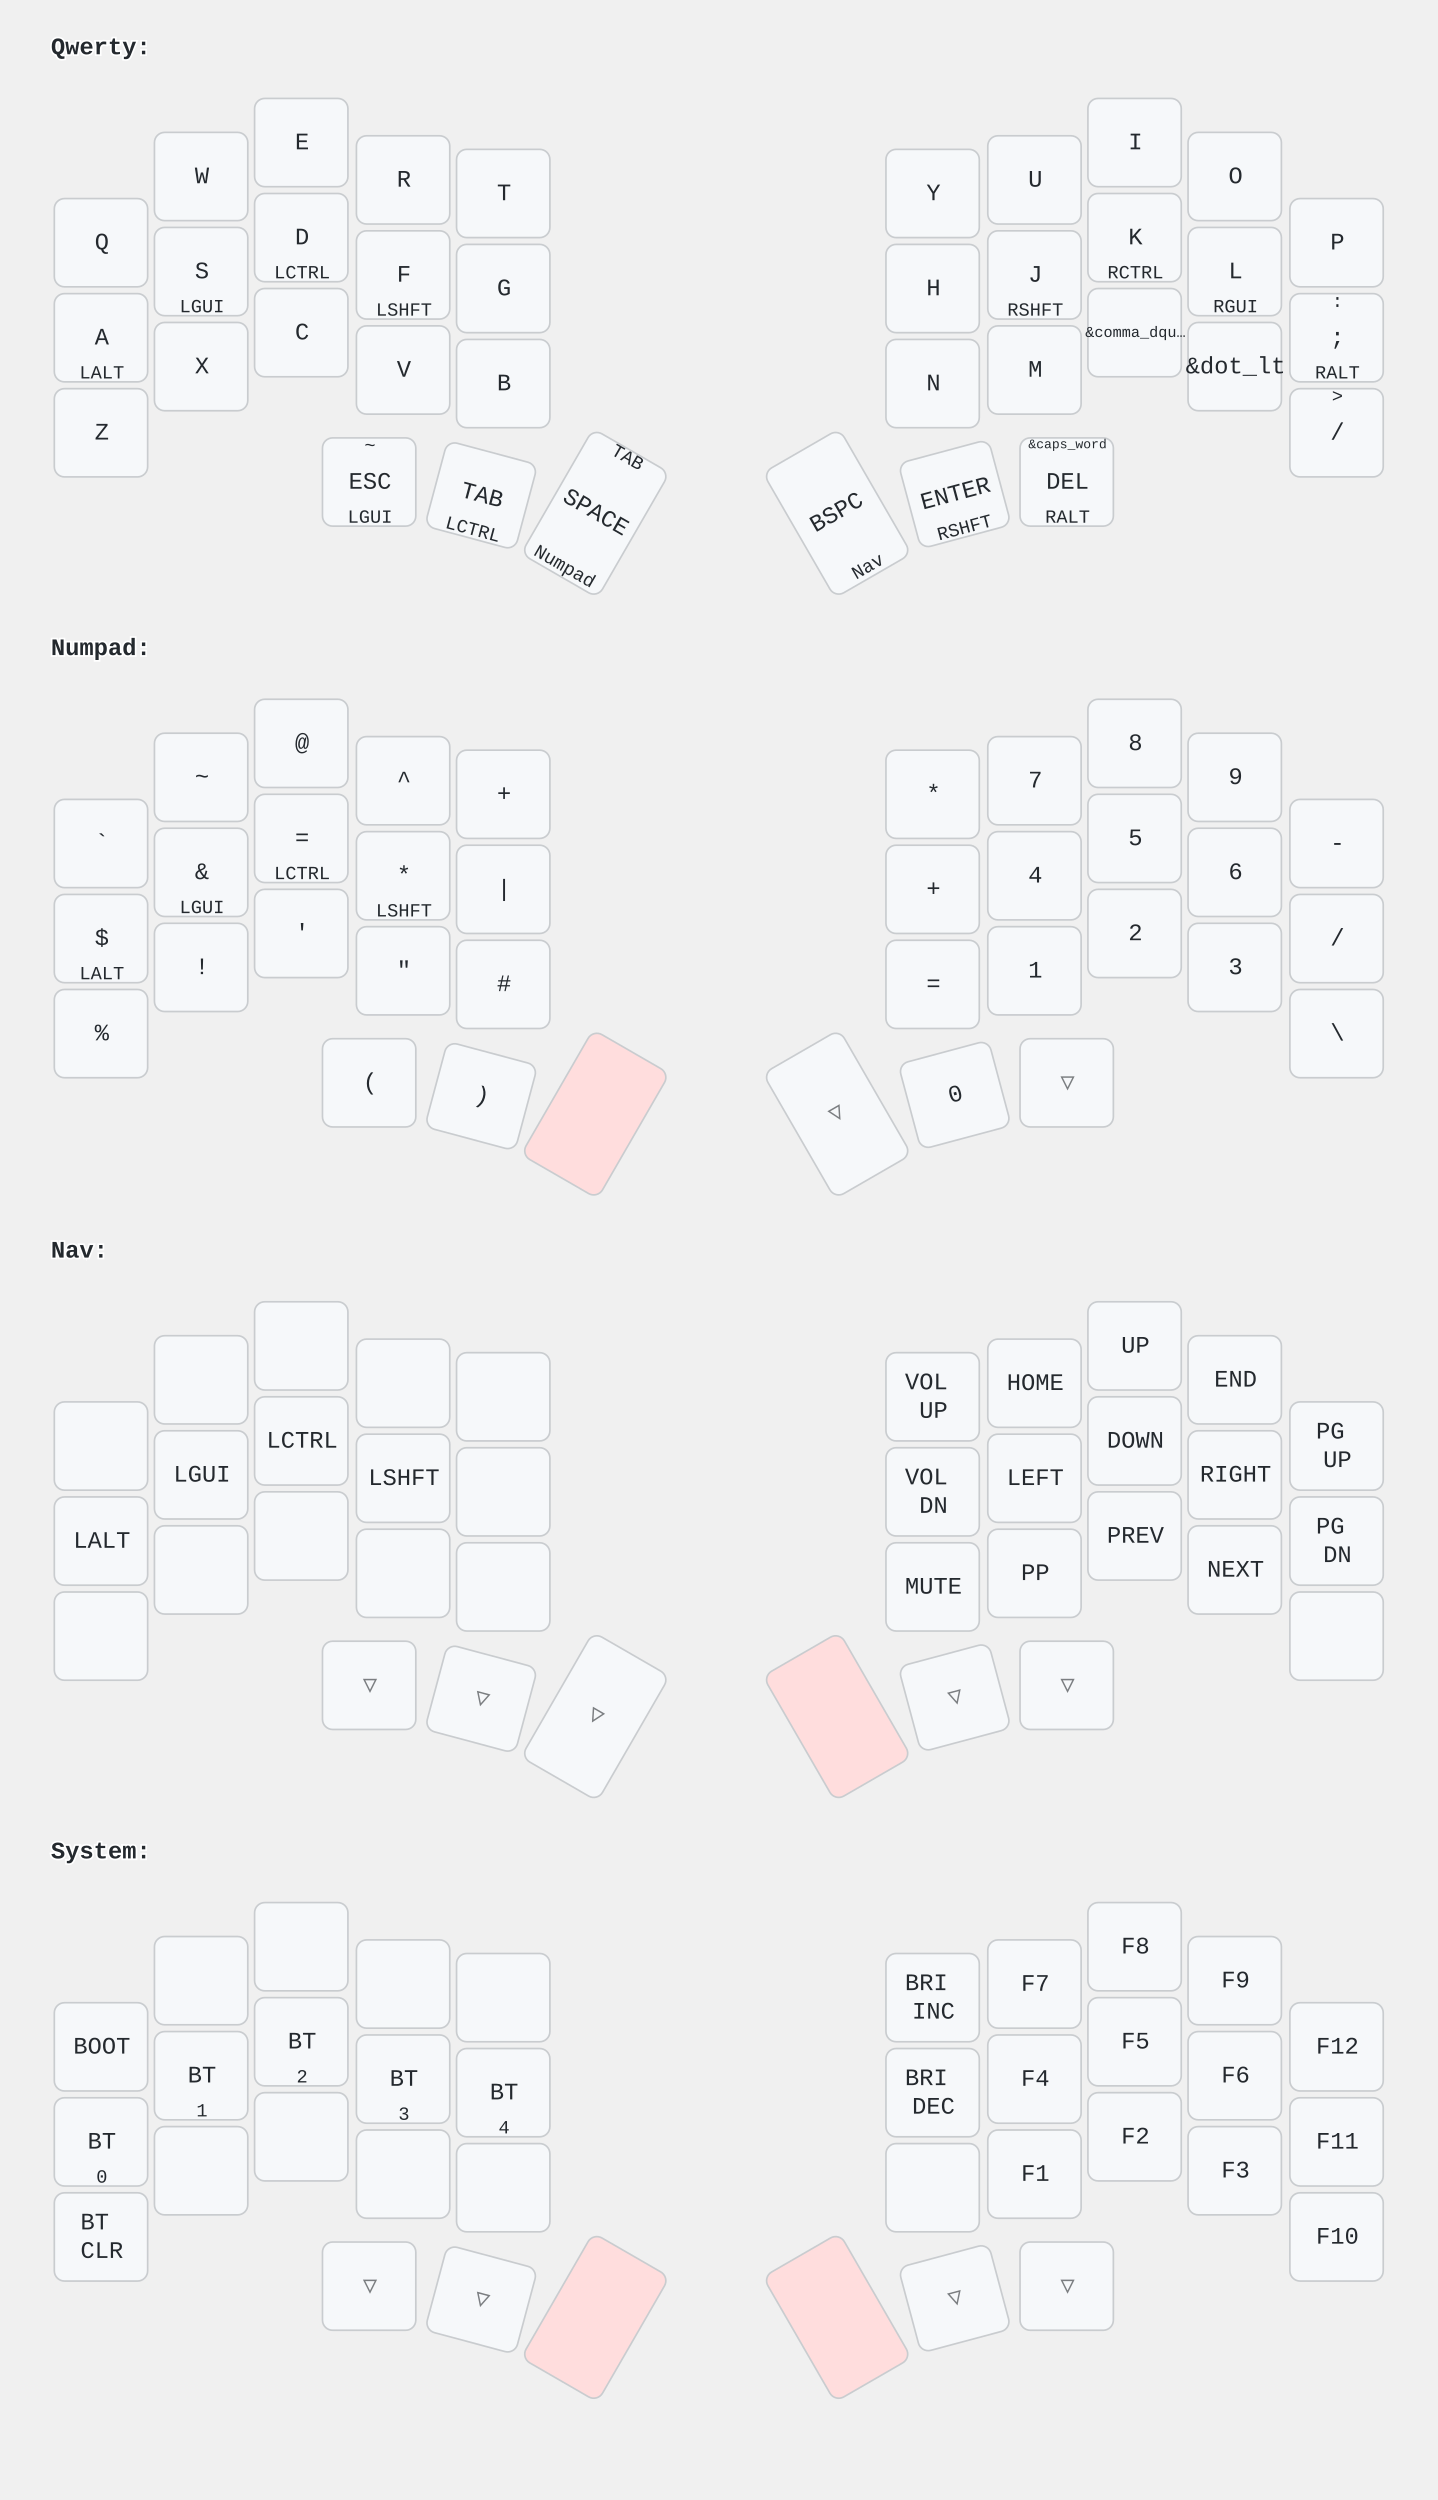
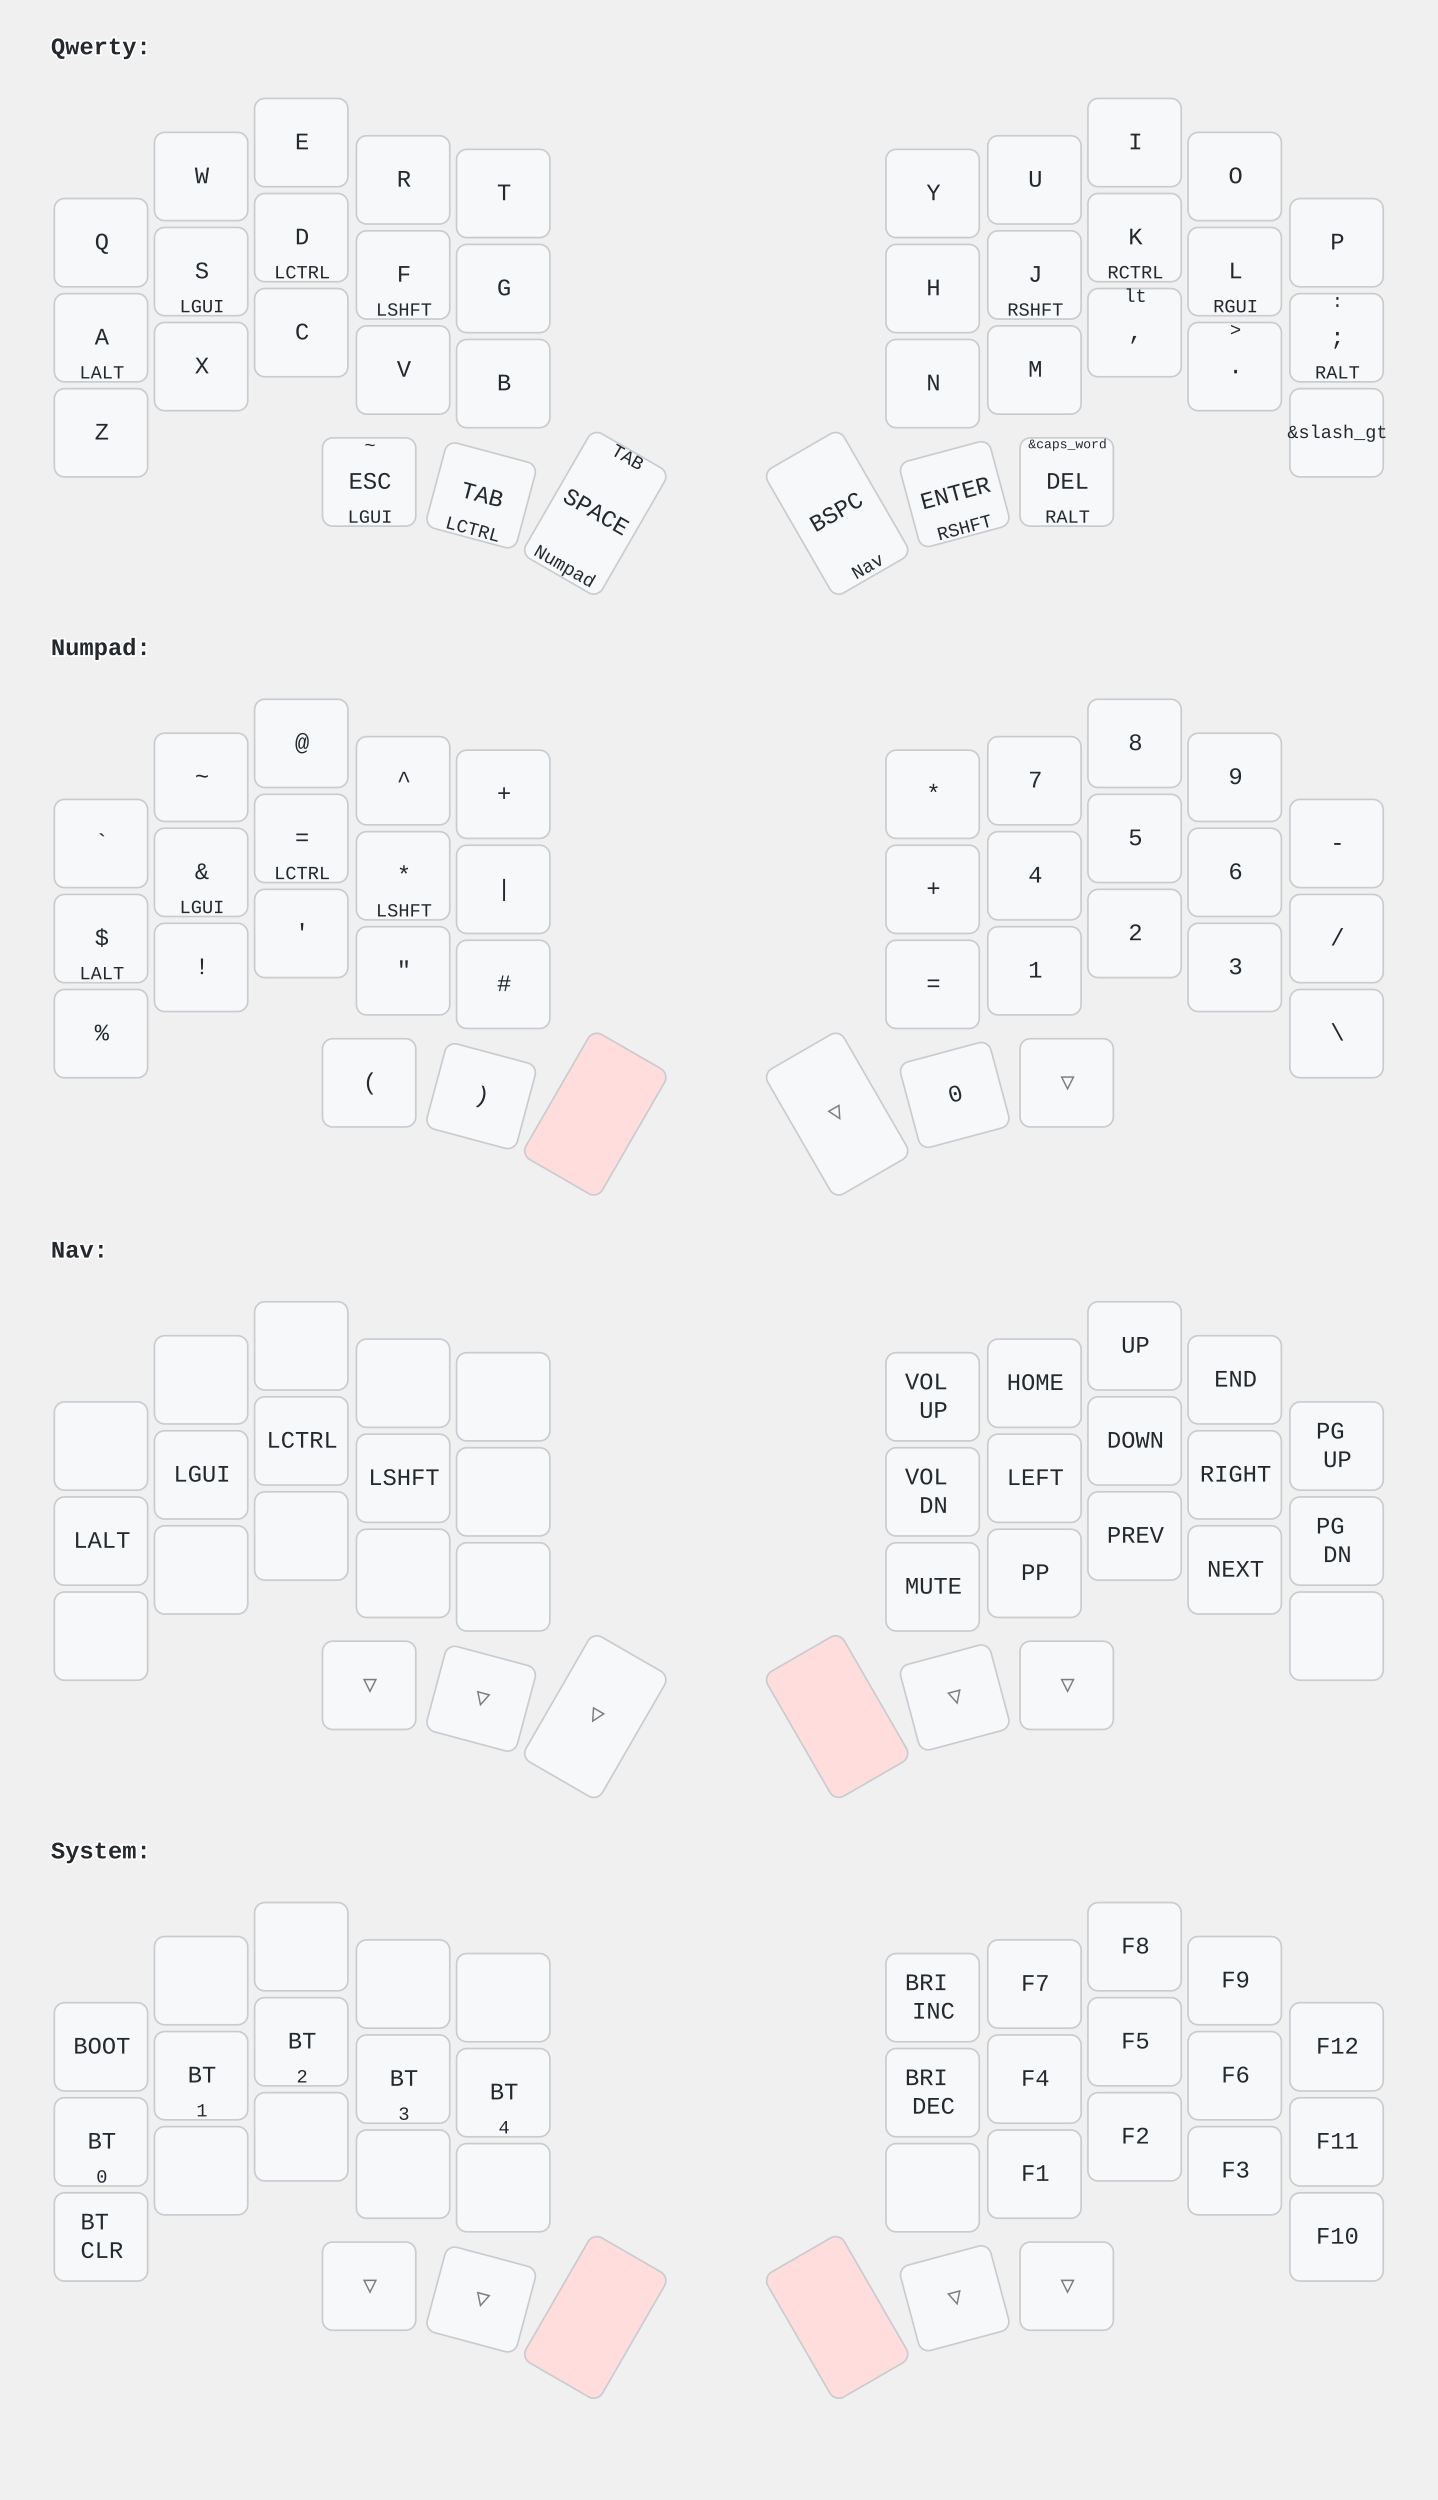
<svg xmlns="http://www.w3.org/2000/svg" width="847" height="1473" viewBox="0 0 847 1473" class="keymap">
  <style>/* inherit to force styles through use tags */
svg path {
    fill: inherit;
}

/* font and background color specifications */
svg.keymap {
    font-family: SFMono-Regular,Consolas,Liberation Mono,Menlo,monospace;
    font-size: 14px;
    font-kerning: normal;
    text-rendering: optimizeLegibility;
    fill: #24292e;
}

/* default key styling */
rect.key {
    fill: #f6f8fa;
    stroke: #c9cccf;
    stroke-width: 1;
}

/* default key side styling, only used is draw_key_sides is set */
rect.side {
    filter: brightness(90%);
}

/* color accent for combo boxes */
rect.combo, rect.combo-separate {
    fill: #cdf;
}

/* color accent for held keys */
rect.held, rect.combo.held {
    fill: #fdd;
}

/* color accent for ghost (optional) keys */
rect.ghost, rect.combo.ghost {
    stroke-dasharray: 4, 4;
    stroke-width: 2;
}

text {
    text-anchor: middle;
    dominant-baseline: middle;
}

/* styling for layer labels */
text.label {
    font-weight: bold;
    text-anchor: start;
    stroke: white;
    stroke-width: 2;
    paint-order: stroke;
}

/* styling for combo tap, and key hold/shifted label text */
text.combo, text.hold, text.shifted {
    font-size: 11px;
}

text.hold {
    text-anchor: middle;
    dominant-baseline: auto;
}

text.shifted {
    text-anchor: middle;
    dominant-baseline: hanging;
}

/* styling for hold/shifted label text in combo box */
text.combo.hold, text.combo.shifted {
    font-size: 8px;
}

/* lighter symbol for transparent keys */
text.trans {
    fill: #7b7e81;
}

/* styling for combo dendrons */
path.combo {
    stroke-width: 1;
    stroke: gray;
    fill: none;
}

/* Start Tabler Icons Cleanup */
/* cannot use height/width with glyphs */
.icon-tabler &gt; path {
    fill: inherit;
    stroke: inherit;
    stroke-width: 2;
}
/* hide tabler's default box */
.icon-tabler &gt; path[stroke="none"][fill="none"] {
    visibility: hidden;
}
/* End Tabler Icons Cleanup */
</style>
  <g transform="translate(30, 0)" class="layer-Qwerty">
    <text x="0" y="28" class="label" id="Qwerty">Qwerty:</text>
    <g transform="translate(0, 56)">
      <g transform="translate(30, 87)" class="key keypos-0">
        <rect rx="6" ry="6" x="-28" y="-26" width="55" height="52" class="key" />
        <text x="0" y="0" class="key tap">Q</text>
      </g>
      <g transform="translate(89, 48)" class="key keypos-1">
        <rect rx="6" ry="6" x="-28" y="-26" width="55" height="52" class="key" />
        <text x="0" y="0" class="key tap">W</text>
      </g>
      <g transform="translate(148, 28)" class="key keypos-2">
        <rect rx="6" ry="6" x="-28" y="-26" width="55" height="52" class="key" />
        <text x="0" y="0" class="key tap">E</text>
      </g>
      <g transform="translate(208, 50)" class="key keypos-3">
        <rect rx="6" ry="6" x="-28" y="-26" width="55" height="52" class="key" />
        <text x="0" y="0" class="key tap">R</text>
      </g>
      <g transform="translate(267, 58)" class="key keypos-4">
        <rect rx="6" ry="6" x="-28" y="-26" width="55" height="52" class="key" />
        <text x="0" y="0" class="key tap">T</text>
      </g>
      <g transform="translate(520, 58)" class="key keypos-5">
        <rect rx="6" ry="6" x="-28" y="-26" width="55" height="52" class="key" />
        <text x="0" y="0" class="key tap">Y</text>
      </g>
      <g transform="translate(580, 50)" class="key keypos-6">
        <rect rx="6" ry="6" x="-28" y="-26" width="55" height="52" class="key" />
        <text x="0" y="0" class="key tap">U</text>
      </g>
      <g transform="translate(639, 28)" class="key keypos-7">
        <rect rx="6" ry="6" x="-28" y="-26" width="55" height="52" class="key" />
        <text x="0" y="0" class="key tap">I</text>
      </g>
      <g transform="translate(698, 48)" class="key keypos-8">
        <rect rx="6" ry="6" x="-28" y="-26" width="55" height="52" class="key" />
        <text x="0" y="0" class="key tap">O</text>
      </g>
      <g transform="translate(758, 87)" class="key keypos-9">
        <rect rx="6" ry="6" x="-28" y="-26" width="55" height="52" class="key" />
        <text x="0" y="0" class="key tap">P</text>
      </g>
      <g transform="translate(30, 143)" class="key keypos-10">
        <rect rx="6" ry="6" x="-28" y="-26" width="55" height="52" class="key" />
        <text x="0" y="0" class="key tap">A</text>
        <text x="0" y="24" class="key hold">LALT</text>
      </g>
      <g transform="translate(89, 104)" class="key keypos-11">
        <rect rx="6" ry="6" x="-28" y="-26" width="55" height="52" class="key" />
        <text x="0" y="0" class="key tap">S</text>
        <text x="0" y="24" class="key hold">LGUI</text>
      </g>
      <g transform="translate(148, 84)" class="key keypos-12">
        <rect rx="6" ry="6" x="-28" y="-26" width="55" height="52" class="key" />
        <text x="0" y="0" class="key tap">D</text>
        <text x="0" y="24" class="key hold">LCTRL</text>
      </g>
      <g transform="translate(208, 106)" class="key keypos-13">
        <rect rx="6" ry="6" x="-28" y="-26" width="55" height="52" class="key" />
        <text x="0" y="0" class="key tap">F</text>
        <text x="0" y="24" class="key hold">LSHFT</text>
      </g>
      <g transform="translate(267, 114)" class="key keypos-14">
        <rect rx="6" ry="6" x="-28" y="-26" width="55" height="52" class="key" />
        <text x="0" y="0" class="key tap">G</text>
      </g>
      <g transform="translate(520, 114)" class="key keypos-15">
        <rect rx="6" ry="6" x="-28" y="-26" width="55" height="52" class="key" />
        <text x="0" y="0" class="key tap">H</text>
      </g>
      <g transform="translate(580, 106)" class="key keypos-16">
        <rect rx="6" ry="6" x="-28" y="-26" width="55" height="52" class="key" />
        <text x="0" y="0" class="key tap">J</text>
        <text x="0" y="24" class="key hold">RSHFT</text>
      </g>
      <g transform="translate(639, 84)" class="key keypos-17">
        <rect rx="6" ry="6" x="-28" y="-26" width="55" height="52" class="key" />
        <text x="0" y="0" class="key tap">K</text>
        <text x="0" y="24" class="key hold">RCTRL</text>
      </g>
      <g transform="translate(698, 104)" class="key keypos-18">
        <rect rx="6" ry="6" x="-28" y="-26" width="55" height="52" class="key" />
        <text x="0" y="0" class="key tap">L</text>
        <text x="0" y="24" class="key hold">RGUI</text>
      </g>
      <g transform="translate(758, 143)" class="key keypos-19">
        <rect rx="6" ry="6" x="-28" y="-26" width="55" height="52" class="key" />
        <text x="0" y="0" class="key tap">;</text>
        <text x="0" y="24" class="key hold">RALT</text>
        <text x="0" y="-24" class="key shifted">:</text>
      </g>
      <g transform="translate(30, 199)" class="key keypos-20">
        <rect rx="6" ry="6" x="-28" y="-26" width="55" height="52" class="key" />
        <text x="0" y="0" class="key tap">Z</text>
      </g>
      <g transform="translate(89, 160)" class="key keypos-21">
        <rect rx="6" ry="6" x="-28" y="-26" width="55" height="52" class="key" />
        <text x="0" y="0" class="key tap">X</text>
      </g>
      <g transform="translate(148, 140)" class="key keypos-22">
        <rect rx="6" ry="6" x="-28" y="-26" width="55" height="52" class="key" />
        <text x="0" y="0" class="key tap">C</text>
      </g>
      <g transform="translate(208, 162)" class="key keypos-23">
        <rect rx="6" ry="6" x="-28" y="-26" width="55" height="52" class="key" />
        <text x="0" y="0" class="key tap">V</text>
      </g>
      <g transform="translate(267, 170)" class="key keypos-24">
        <rect rx="6" ry="6" x="-28" y="-26" width="55" height="52" class="key" />
        <text x="0" y="0" class="key tap">B</text>
      </g>
      <g transform="translate(520, 170)" class="key keypos-25">
        <rect rx="6" ry="6" x="-28" y="-26" width="55" height="52" class="key" />
        <text x="0" y="0" class="key tap">N</text>
      </g>
      <g transform="translate(580, 162)" class="key keypos-26">
        <rect rx="6" ry="6" x="-28" y="-26" width="55" height="52" class="key" />
        <text x="0" y="0" class="key tap">M</text>
      </g>
      <g transform="translate(639, 140)" class="key keypos-27">
        <rect rx="6" ry="6" x="-28" y="-26" width="55" height="52" class="key" />
+         <text x="0" y="0" class="key tap">,</text>
+         <text x="0" y="-24" class="key shifted">lt</text>
+       </g>
+       <g transform="translate(698, 160)" class="key keypos-28">
+         <rect rx="6" ry="6" x="-28" y="-26" width="55" height="52" class="key" />
+         <text x="0" y="0" class="key tap">.</text>
+         <text x="0" y="-24" class="key shifted">&gt;</text>
+       </g>
+       <g transform="translate(758, 199)" class="key keypos-29">
+         <rect rx="6" ry="6" x="-28" y="-26" width="55" height="52" class="key" />
        <text x="0" y="0" class="key tap">
-           <tspan style="font-size: 64%">&amp;comma_dqu…</tspan>
-         </text>
-       </g>
-       <g transform="translate(698, 160)" class="key keypos-28">
-         <rect rx="6" ry="6" x="-28" y="-26" width="55" height="52" class="key" />
-         <text x="0" y="0" class="key tap">&amp;dot_lt</text>
-       </g>
-       <g transform="translate(758, 199)" class="key keypos-29">
-         <rect rx="6" ry="6" x="-28" y="-26" width="55" height="52" class="key" />
-         <text x="0" y="0" class="key tap">/</text>
-         <text x="0" y="-24" class="key shifted">&gt;</text>
+           <tspan style="font-size: 78%">&amp;slash_gt</tspan>
+         </text>
      </g>
      <g transform="translate(188, 228)" class="key keypos-30">
        <rect rx="6" ry="6" x="-28" y="-26" width="55" height="52" class="key" />
        <text x="0" y="0" class="key tap">ESC</text>
        <text x="0" y="24" class="key hold">LGUI</text>
        <text x="0" y="-24" class="key shifted">~</text>
      </g>
      <g transform="translate(254, 236) rotate(15.0)" class="key keypos-31">
        <rect rx="6" ry="6" x="-28" y="-26" width="55" height="52" class="key" />
        <text x="0" y="0" class="key tap">TAB</text>
        <text x="0" y="24" class="key hold">LCTRL</text>
      </g>
      <g transform="translate(321, 246) rotate(30.0)" class="key keypos-32">
        <rect rx="6" ry="6" x="-26" y="-42" width="52" height="85" class="key" />
        <text x="0" y="0" class="key tap">SPACE</text>
        <a href="#Numpad">
          <text x="0" y="40" class="key hold layer-activator">Numpad</text>
        </a>
        <text x="0" y="-40" class="key shifted">TAB</text>
      </g>
      <g transform="translate(463, 246) rotate(-30.0)" class="key keypos-33">
        <rect rx="6" ry="6" x="-26" y="-42" width="52" height="85" class="key" />
        <text x="0" y="0" class="key tap">BSPC</text>
        <a href="#Nav">
          <text x="0" y="40" class="key hold layer-activator">Nav</text>
        </a>
      </g>
      <g transform="translate(533, 235) rotate(-15.0)" class="key keypos-34">
        <rect rx="6" ry="6" x="-28" y="-26" width="55" height="52" class="key" />
        <text x="0" y="0" class="key tap">ENTER</text>
        <text x="0" y="24" class="key hold">RSHFT</text>
      </g>
      <g transform="translate(599, 228)" class="key keypos-35">
        <rect rx="6" ry="6" x="-28" y="-26" width="55" height="52" class="key" />
        <text x="0" y="0" class="key tap">DEL</text>
        <text x="0" y="24" class="key hold">RALT</text>
        <text x="0" y="-24" class="key shifted">
          <tspan style="font-size: 70%">&amp;caps_word</tspan>
        </text>
      </g>
    </g>
  </g>
  <g transform="translate(30, 354)" class="layer-Numpad">
    <text x="0" y="28" class="label" id="Numpad">Numpad:</text>
    <g transform="translate(0, 56)">
      <g transform="translate(30, 87)" class="key keypos-0">
        <rect rx="6" ry="6" x="-28" y="-26" width="55" height="52" class="key" />
        <text x="0" y="0" class="key tap">`</text>
      </g>
      <g transform="translate(89, 48)" class="key keypos-1">
        <rect rx="6" ry="6" x="-28" y="-26" width="55" height="52" class="key" />
        <text x="0" y="0" class="key tap">~</text>
      </g>
      <g transform="translate(148, 28)" class="key keypos-2">
        <rect rx="6" ry="6" x="-28" y="-26" width="55" height="52" class="key" />
        <text x="0" y="0" class="key tap">@</text>
      </g>
      <g transform="translate(208, 50)" class="key keypos-3">
        <rect rx="6" ry="6" x="-28" y="-26" width="55" height="52" class="key" />
        <text x="0" y="0" class="key tap">^</text>
      </g>
      <g transform="translate(267, 58)" class="key keypos-4">
        <rect rx="6" ry="6" x="-28" y="-26" width="55" height="52" class="key" />
        <text x="0" y="0" class="key tap">+</text>
      </g>
      <g transform="translate(520, 58)" class="key keypos-5">
        <rect rx="6" ry="6" x="-28" y="-26" width="55" height="52" class="key" />
        <text x="0" y="0" class="key tap">*</text>
      </g>
      <g transform="translate(580, 50)" class="key keypos-6">
        <rect rx="6" ry="6" x="-28" y="-26" width="55" height="52" class="key" />
        <text x="0" y="0" class="key tap">7</text>
      </g>
      <g transform="translate(639, 28)" class="key keypos-7">
        <rect rx="6" ry="6" x="-28" y="-26" width="55" height="52" class="key" />
        <text x="0" y="0" class="key tap">8</text>
      </g>
      <g transform="translate(698, 48)" class="key keypos-8">
        <rect rx="6" ry="6" x="-28" y="-26" width="55" height="52" class="key" />
        <text x="0" y="0" class="key tap">9</text>
      </g>
      <g transform="translate(758, 87)" class="key keypos-9">
        <rect rx="6" ry="6" x="-28" y="-26" width="55" height="52" class="key" />
        <text x="0" y="0" class="key tap">-</text>
      </g>
      <g transform="translate(30, 143)" class="key keypos-10">
        <rect rx="6" ry="6" x="-28" y="-26" width="55" height="52" class="key" />
        <text x="0" y="0" class="key tap">$</text>
        <text x="0" y="24" class="key hold">LALT</text>
      </g>
      <g transform="translate(89, 104)" class="key keypos-11">
        <rect rx="6" ry="6" x="-28" y="-26" width="55" height="52" class="key" />
        <text x="0" y="0" class="key tap">&amp;</text>
        <text x="0" y="24" class="key hold">LGUI</text>
      </g>
      <g transform="translate(148, 84)" class="key keypos-12">
        <rect rx="6" ry="6" x="-28" y="-26" width="55" height="52" class="key" />
        <text x="0" y="0" class="key tap">=</text>
        <text x="0" y="24" class="key hold">LCTRL</text>
      </g>
      <g transform="translate(208, 106)" class="key keypos-13">
        <rect rx="6" ry="6" x="-28" y="-26" width="55" height="52" class="key" />
        <text x="0" y="0" class="key tap">*</text>
        <text x="0" y="24" class="key hold">LSHFT</text>
      </g>
      <g transform="translate(267, 114)" class="key keypos-14">
        <rect rx="6" ry="6" x="-28" y="-26" width="55" height="52" class="key" />
        <text x="0" y="0" class="key tap">|</text>
      </g>
      <g transform="translate(520, 114)" class="key keypos-15">
        <rect rx="6" ry="6" x="-28" y="-26" width="55" height="52" class="key" />
        <text x="0" y="0" class="key tap">+</text>
      </g>
      <g transform="translate(580, 106)" class="key keypos-16">
        <rect rx="6" ry="6" x="-28" y="-26" width="55" height="52" class="key" />
        <text x="0" y="0" class="key tap">4</text>
      </g>
      <g transform="translate(639, 84)" class="key keypos-17">
        <rect rx="6" ry="6" x="-28" y="-26" width="55" height="52" class="key" />
        <text x="0" y="0" class="key tap">5</text>
      </g>
      <g transform="translate(698, 104)" class="key keypos-18">
        <rect rx="6" ry="6" x="-28" y="-26" width="55" height="52" class="key" />
        <text x="0" y="0" class="key tap">6</text>
      </g>
      <g transform="translate(758, 143)" class="key keypos-19">
        <rect rx="6" ry="6" x="-28" y="-26" width="55" height="52" class="key" />
        <text x="0" y="0" class="key tap">/</text>
      </g>
      <g transform="translate(30, 199)" class="key keypos-20">
        <rect rx="6" ry="6" x="-28" y="-26" width="55" height="52" class="key" />
        <text x="0" y="0" class="key tap">%</text>
      </g>
      <g transform="translate(89, 160)" class="key keypos-21">
        <rect rx="6" ry="6" x="-28" y="-26" width="55" height="52" class="key" />
        <text x="0" y="0" class="key tap">!</text>
      </g>
      <g transform="translate(148, 140)" class="key keypos-22">
        <rect rx="6" ry="6" x="-28" y="-26" width="55" height="52" class="key" />
        <text x="0" y="0" class="key tap">'</text>
      </g>
      <g transform="translate(208, 162)" class="key keypos-23">
        <rect rx="6" ry="6" x="-28" y="-26" width="55" height="52" class="key" />
        <text x="0" y="0" class="key tap">"</text>
      </g>
      <g transform="translate(267, 170)" class="key keypos-24">
        <rect rx="6" ry="6" x="-28" y="-26" width="55" height="52" class="key" />
        <text x="0" y="0" class="key tap">#</text>
      </g>
      <g transform="translate(520, 170)" class="key keypos-25">
        <rect rx="6" ry="6" x="-28" y="-26" width="55" height="52" class="key" />
        <text x="0" y="0" class="key tap">=</text>
      </g>
      <g transform="translate(580, 162)" class="key keypos-26">
        <rect rx="6" ry="6" x="-28" y="-26" width="55" height="52" class="key" />
        <text x="0" y="0" class="key tap">1</text>
      </g>
      <g transform="translate(639, 140)" class="key keypos-27">
        <rect rx="6" ry="6" x="-28" y="-26" width="55" height="52" class="key" />
        <text x="0" y="0" class="key tap">2</text>
      </g>
      <g transform="translate(698, 160)" class="key keypos-28">
        <rect rx="6" ry="6" x="-28" y="-26" width="55" height="52" class="key" />
        <text x="0" y="0" class="key tap">3</text>
      </g>
      <g transform="translate(758, 199)" class="key keypos-29">
        <rect rx="6" ry="6" x="-28" y="-26" width="55" height="52" class="key" />
        <text x="0" y="0" class="key tap">\</text>
      </g>
      <g transform="translate(188, 228)" class="key keypos-30">
        <rect rx="6" ry="6" x="-28" y="-26" width="55" height="52" class="key" />
        <text x="0" y="0" class="key tap">(</text>
      </g>
      <g transform="translate(254, 236) rotate(15.0)" class="key keypos-31">
        <rect rx="6" ry="6" x="-28" y="-26" width="55" height="52" class="key" />
        <text x="0" y="0" class="key tap">)</text>
      </g>
      <g transform="translate(321, 246) rotate(30.0)" class="key held keypos-32">
        <rect rx="6" ry="6" x="-26" y="-42" width="52" height="85" class="key held" />
      </g>
      <g transform="translate(463, 246) rotate(-30.0)" class="key trans keypos-33">
        <rect rx="6" ry="6" x="-26" y="-42" width="52" height="85" class="key trans" />
        <text x="0" y="0" class="key trans tap">▽</text>
      </g>
      <g transform="translate(533, 235) rotate(-15.0)" class="key keypos-34">
        <rect rx="6" ry="6" x="-28" y="-26" width="55" height="52" class="key" />
        <text x="0" y="0" class="key tap">0</text>
      </g>
      <g transform="translate(599, 228)" class="key trans keypos-35">
        <rect rx="6" ry="6" x="-28" y="-26" width="55" height="52" class="key trans" />
        <text x="0" y="0" class="key trans tap">▽</text>
      </g>
    </g>
  </g>
  <g transform="translate(30, 709)" class="layer-Nav">
    <text x="0" y="28" class="label" id="Nav">Nav:</text>
    <g transform="translate(0, 56)">
      <g transform="translate(30, 87)" class="key keypos-0">
        <rect rx="6" ry="6" x="-28" y="-26" width="55" height="52" class="key" />
      </g>
      <g transform="translate(89, 48)" class="key keypos-1">
        <rect rx="6" ry="6" x="-28" y="-26" width="55" height="52" class="key" />
      </g>
      <g transform="translate(148, 28)" class="key keypos-2">
        <rect rx="6" ry="6" x="-28" y="-26" width="55" height="52" class="key" />
      </g>
      <g transform="translate(208, 50)" class="key keypos-3">
        <rect rx="6" ry="6" x="-28" y="-26" width="55" height="52" class="key" />
      </g>
      <g transform="translate(267, 58)" class="key keypos-4">
        <rect rx="6" ry="6" x="-28" y="-26" width="55" height="52" class="key" />
      </g>
      <g transform="translate(520, 58)" class="key keypos-5">
        <rect rx="6" ry="6" x="-28" y="-26" width="55" height="52" class="key" />
        <text x="0" y="0" class="key tap">
          <tspan x="0" dy="-0.6em">VOL</tspan>
          <tspan x="0" dy="1.2em">UP</tspan>
        </text>
      </g>
      <g transform="translate(580, 50)" class="key keypos-6">
        <rect rx="6" ry="6" x="-28" y="-26" width="55" height="52" class="key" />
        <text x="0" y="0" class="key tap">HOME</text>
      </g>
      <g transform="translate(639, 28)" class="key keypos-7">
        <rect rx="6" ry="6" x="-28" y="-26" width="55" height="52" class="key" />
        <text x="0" y="0" class="key tap">UP</text>
      </g>
      <g transform="translate(698, 48)" class="key keypos-8">
        <rect rx="6" ry="6" x="-28" y="-26" width="55" height="52" class="key" />
        <text x="0" y="0" class="key tap">END</text>
      </g>
      <g transform="translate(758, 87)" class="key keypos-9">
        <rect rx="6" ry="6" x="-28" y="-26" width="55" height="52" class="key" />
        <text x="0" y="0" class="key tap">
          <tspan x="0" dy="-0.6em">PG</tspan>
          <tspan x="0" dy="1.2em">UP</tspan>
        </text>
      </g>
      <g transform="translate(30, 143)" class="key keypos-10">
        <rect rx="6" ry="6" x="-28" y="-26" width="55" height="52" class="key" />
        <text x="0" y="0" class="key tap">LALT</text>
      </g>
      <g transform="translate(89, 104)" class="key keypos-11">
        <rect rx="6" ry="6" x="-28" y="-26" width="55" height="52" class="key" />
        <text x="0" y="0" class="key tap">LGUI</text>
      </g>
      <g transform="translate(148, 84)" class="key keypos-12">
        <rect rx="6" ry="6" x="-28" y="-26" width="55" height="52" class="key" />
        <text x="0" y="0" class="key tap">LCTRL</text>
      </g>
      <g transform="translate(208, 106)" class="key keypos-13">
        <rect rx="6" ry="6" x="-28" y="-26" width="55" height="52" class="key" />
        <text x="0" y="0" class="key tap">LSHFT</text>
      </g>
      <g transform="translate(267, 114)" class="key keypos-14">
        <rect rx="6" ry="6" x="-28" y="-26" width="55" height="52" class="key" />
      </g>
      <g transform="translate(520, 114)" class="key keypos-15">
        <rect rx="6" ry="6" x="-28" y="-26" width="55" height="52" class="key" />
        <text x="0" y="0" class="key tap">
          <tspan x="0" dy="-0.6em">VOL</tspan>
          <tspan x="0" dy="1.2em">DN</tspan>
        </text>
      </g>
      <g transform="translate(580, 106)" class="key keypos-16">
        <rect rx="6" ry="6" x="-28" y="-26" width="55" height="52" class="key" />
        <text x="0" y="0" class="key tap">LEFT</text>
      </g>
      <g transform="translate(639, 84)" class="key keypos-17">
        <rect rx="6" ry="6" x="-28" y="-26" width="55" height="52" class="key" />
        <text x="0" y="0" class="key tap">DOWN</text>
      </g>
      <g transform="translate(698, 104)" class="key keypos-18">
        <rect rx="6" ry="6" x="-28" y="-26" width="55" height="52" class="key" />
        <text x="0" y="0" class="key tap">RIGHT</text>
      </g>
      <g transform="translate(758, 143)" class="key keypos-19">
        <rect rx="6" ry="6" x="-28" y="-26" width="55" height="52" class="key" />
        <text x="0" y="0" class="key tap">
          <tspan x="0" dy="-0.6em">PG</tspan>
          <tspan x="0" dy="1.2em">DN</tspan>
        </text>
      </g>
      <g transform="translate(30, 199)" class="key keypos-20">
        <rect rx="6" ry="6" x="-28" y="-26" width="55" height="52" class="key" />
      </g>
      <g transform="translate(89, 160)" class="key keypos-21">
        <rect rx="6" ry="6" x="-28" y="-26" width="55" height="52" class="key" />
      </g>
      <g transform="translate(148, 140)" class="key keypos-22">
        <rect rx="6" ry="6" x="-28" y="-26" width="55" height="52" class="key" />
      </g>
      <g transform="translate(208, 162)" class="key keypos-23">
        <rect rx="6" ry="6" x="-28" y="-26" width="55" height="52" class="key" />
      </g>
      <g transform="translate(267, 170)" class="key keypos-24">
        <rect rx="6" ry="6" x="-28" y="-26" width="55" height="52" class="key" />
      </g>
      <g transform="translate(520, 170)" class="key keypos-25">
        <rect rx="6" ry="6" x="-28" y="-26" width="55" height="52" class="key" />
        <text x="0" y="0" class="key tap">MUTE</text>
      </g>
      <g transform="translate(580, 162)" class="key keypos-26">
        <rect rx="6" ry="6" x="-28" y="-26" width="55" height="52" class="key" />
        <text x="0" y="0" class="key tap">PP</text>
      </g>
      <g transform="translate(639, 140)" class="key keypos-27">
        <rect rx="6" ry="6" x="-28" y="-26" width="55" height="52" class="key" />
        <text x="0" y="0" class="key tap">PREV</text>
      </g>
      <g transform="translate(698, 160)" class="key keypos-28">
        <rect rx="6" ry="6" x="-28" y="-26" width="55" height="52" class="key" />
        <text x="0" y="0" class="key tap">NEXT</text>
      </g>
      <g transform="translate(758, 199)" class="key keypos-29">
        <rect rx="6" ry="6" x="-28" y="-26" width="55" height="52" class="key" />
      </g>
      <g transform="translate(188, 228)" class="key trans keypos-30">
        <rect rx="6" ry="6" x="-28" y="-26" width="55" height="52" class="key trans" />
        <text x="0" y="0" class="key trans tap">▽</text>
      </g>
      <g transform="translate(254, 236) rotate(15.0)" class="key trans keypos-31">
        <rect rx="6" ry="6" x="-28" y="-26" width="55" height="52" class="key trans" />
        <text x="0" y="0" class="key trans tap">▽</text>
      </g>
      <g transform="translate(321, 246) rotate(30.0)" class="key trans keypos-32">
        <rect rx="6" ry="6" x="-26" y="-42" width="52" height="85" class="key trans" />
        <text x="0" y="0" class="key trans tap">▽</text>
      </g>
      <g transform="translate(463, 246) rotate(-30.0)" class="key held keypos-33">
        <rect rx="6" ry="6" x="-26" y="-42" width="52" height="85" class="key held" />
      </g>
      <g transform="translate(533, 235) rotate(-15.0)" class="key trans keypos-34">
        <rect rx="6" ry="6" x="-28" y="-26" width="55" height="52" class="key trans" />
        <text x="0" y="0" class="key trans tap">▽</text>
      </g>
      <g transform="translate(599, 228)" class="key trans keypos-35">
        <rect rx="6" ry="6" x="-28" y="-26" width="55" height="52" class="key trans" />
        <text x="0" y="0" class="key trans tap">▽</text>
      </g>
    </g>
  </g>
  <g transform="translate(30, 1063)" class="layer-System">
    <text x="0" y="28" class="label" id="System">System:</text>
    <g transform="translate(0, 56)">
      <g transform="translate(30, 87)" class="key keypos-0">
        <rect rx="6" ry="6" x="-28" y="-26" width="55" height="52" class="key" />
        <text x="0" y="0" class="key tap">BOOT</text>
      </g>
      <g transform="translate(89, 48)" class="key keypos-1">
        <rect rx="6" ry="6" x="-28" y="-26" width="55" height="52" class="key" />
      </g>
      <g transform="translate(148, 28)" class="key keypos-2">
        <rect rx="6" ry="6" x="-28" y="-26" width="55" height="52" class="key" />
      </g>
      <g transform="translate(208, 50)" class="key keypos-3">
        <rect rx="6" ry="6" x="-28" y="-26" width="55" height="52" class="key" />
      </g>
      <g transform="translate(267, 58)" class="key keypos-4">
        <rect rx="6" ry="6" x="-28" y="-26" width="55" height="52" class="key" />
      </g>
      <g transform="translate(520, 58)" class="key keypos-5">
        <rect rx="6" ry="6" x="-28" y="-26" width="55" height="52" class="key" />
        <text x="0" y="0" class="key tap">
          <tspan x="0" dy="-0.6em">BRI</tspan>
          <tspan x="0" dy="1.2em">INC</tspan>
        </text>
      </g>
      <g transform="translate(580, 50)" class="key keypos-6">
        <rect rx="6" ry="6" x="-28" y="-26" width="55" height="52" class="key" />
        <text x="0" y="0" class="key tap">F7</text>
      </g>
      <g transform="translate(639, 28)" class="key keypos-7">
        <rect rx="6" ry="6" x="-28" y="-26" width="55" height="52" class="key" />
        <text x="0" y="0" class="key tap">F8</text>
      </g>
      <g transform="translate(698, 48)" class="key keypos-8">
        <rect rx="6" ry="6" x="-28" y="-26" width="55" height="52" class="key" />
        <text x="0" y="0" class="key tap">F9</text>
      </g>
      <g transform="translate(758, 87)" class="key keypos-9">
        <rect rx="6" ry="6" x="-28" y="-26" width="55" height="52" class="key" />
        <text x="0" y="0" class="key tap">F12</text>
      </g>
      <g transform="translate(30, 143)" class="key keypos-10">
        <rect rx="6" ry="6" x="-28" y="-26" width="55" height="52" class="key" />
        <text x="0" y="0" class="key tap">BT</text>
        <text x="0" y="24" class="key hold">0</text>
      </g>
      <g transform="translate(89, 104)" class="key keypos-11">
        <rect rx="6" ry="6" x="-28" y="-26" width="55" height="52" class="key" />
        <text x="0" y="0" class="key tap">BT</text>
        <text x="0" y="24" class="key hold">1</text>
      </g>
      <g transform="translate(148, 84)" class="key keypos-12">
        <rect rx="6" ry="6" x="-28" y="-26" width="55" height="52" class="key" />
        <text x="0" y="0" class="key tap">BT</text>
        <text x="0" y="24" class="key hold">2</text>
      </g>
      <g transform="translate(208, 106)" class="key keypos-13">
        <rect rx="6" ry="6" x="-28" y="-26" width="55" height="52" class="key" />
        <text x="0" y="0" class="key tap">BT</text>
        <text x="0" y="24" class="key hold">3</text>
      </g>
      <g transform="translate(267, 114)" class="key keypos-14">
        <rect rx="6" ry="6" x="-28" y="-26" width="55" height="52" class="key" />
        <text x="0" y="0" class="key tap">BT</text>
        <text x="0" y="24" class="key hold">4</text>
      </g>
      <g transform="translate(520, 114)" class="key keypos-15">
        <rect rx="6" ry="6" x="-28" y="-26" width="55" height="52" class="key" />
        <text x="0" y="0" class="key tap">
          <tspan x="0" dy="-0.6em">BRI</tspan>
          <tspan x="0" dy="1.2em">DEC</tspan>
        </text>
      </g>
      <g transform="translate(580, 106)" class="key keypos-16">
        <rect rx="6" ry="6" x="-28" y="-26" width="55" height="52" class="key" />
        <text x="0" y="0" class="key tap">F4</text>
      </g>
      <g transform="translate(639, 84)" class="key keypos-17">
        <rect rx="6" ry="6" x="-28" y="-26" width="55" height="52" class="key" />
        <text x="0" y="0" class="key tap">F5</text>
      </g>
      <g transform="translate(698, 104)" class="key keypos-18">
        <rect rx="6" ry="6" x="-28" y="-26" width="55" height="52" class="key" />
        <text x="0" y="0" class="key tap">F6</text>
      </g>
      <g transform="translate(758, 143)" class="key keypos-19">
        <rect rx="6" ry="6" x="-28" y="-26" width="55" height="52" class="key" />
        <text x="0" y="0" class="key tap">F11</text>
      </g>
      <g transform="translate(30, 199)" class="key keypos-20">
        <rect rx="6" ry="6" x="-28" y="-26" width="55" height="52" class="key" />
        <text x="0" y="0" class="key tap">
          <tspan x="0" dy="-0.6em">BT</tspan>
          <tspan x="0" dy="1.2em">CLR</tspan>
        </text>
      </g>
      <g transform="translate(89, 160)" class="key keypos-21">
        <rect rx="6" ry="6" x="-28" y="-26" width="55" height="52" class="key" />
      </g>
      <g transform="translate(148, 140)" class="key keypos-22">
        <rect rx="6" ry="6" x="-28" y="-26" width="55" height="52" class="key" />
      </g>
      <g transform="translate(208, 162)" class="key keypos-23">
        <rect rx="6" ry="6" x="-28" y="-26" width="55" height="52" class="key" />
      </g>
      <g transform="translate(267, 170)" class="key keypos-24">
        <rect rx="6" ry="6" x="-28" y="-26" width="55" height="52" class="key" />
      </g>
      <g transform="translate(520, 170)" class="key keypos-25">
        <rect rx="6" ry="6" x="-28" y="-26" width="55" height="52" class="key" />
      </g>
      <g transform="translate(580, 162)" class="key keypos-26">
        <rect rx="6" ry="6" x="-28" y="-26" width="55" height="52" class="key" />
        <text x="0" y="0" class="key tap">F1</text>
      </g>
      <g transform="translate(639, 140)" class="key keypos-27">
        <rect rx="6" ry="6" x="-28" y="-26" width="55" height="52" class="key" />
        <text x="0" y="0" class="key tap">F2</text>
      </g>
      <g transform="translate(698, 160)" class="key keypos-28">
        <rect rx="6" ry="6" x="-28" y="-26" width="55" height="52" class="key" />
        <text x="0" y="0" class="key tap">F3</text>
      </g>
      <g transform="translate(758, 199)" class="key keypos-29">
        <rect rx="6" ry="6" x="-28" y="-26" width="55" height="52" class="key" />
        <text x="0" y="0" class="key tap">F10</text>
      </g>
      <g transform="translate(188, 228)" class="key trans keypos-30">
        <rect rx="6" ry="6" x="-28" y="-26" width="55" height="52" class="key trans" />
        <text x="0" y="0" class="key trans tap">▽</text>
      </g>
      <g transform="translate(254, 236) rotate(15.0)" class="key trans keypos-31">
        <rect rx="6" ry="6" x="-28" y="-26" width="55" height="52" class="key trans" />
        <text x="0" y="0" class="key trans tap">▽</text>
      </g>
      <g transform="translate(321, 246) rotate(30.0)" class="key held keypos-32">
        <rect rx="6" ry="6" x="-26" y="-42" width="52" height="85" class="key held" />
      </g>
      <g transform="translate(463, 246) rotate(-30.0)" class="key held keypos-33">
        <rect rx="6" ry="6" x="-26" y="-42" width="52" height="85" class="key held" />
      </g>
      <g transform="translate(533, 235) rotate(-15.0)" class="key trans keypos-34">
        <rect rx="6" ry="6" x="-28" y="-26" width="55" height="52" class="key trans" />
        <text x="0" y="0" class="key trans tap">▽</text>
      </g>
      <g transform="translate(599, 228)" class="key trans keypos-35">
        <rect rx="6" ry="6" x="-28" y="-26" width="55" height="52" class="key trans" />
        <text x="0" y="0" class="key trans tap">▽</text>
      </g>
    </g>
  </g>
</svg>
